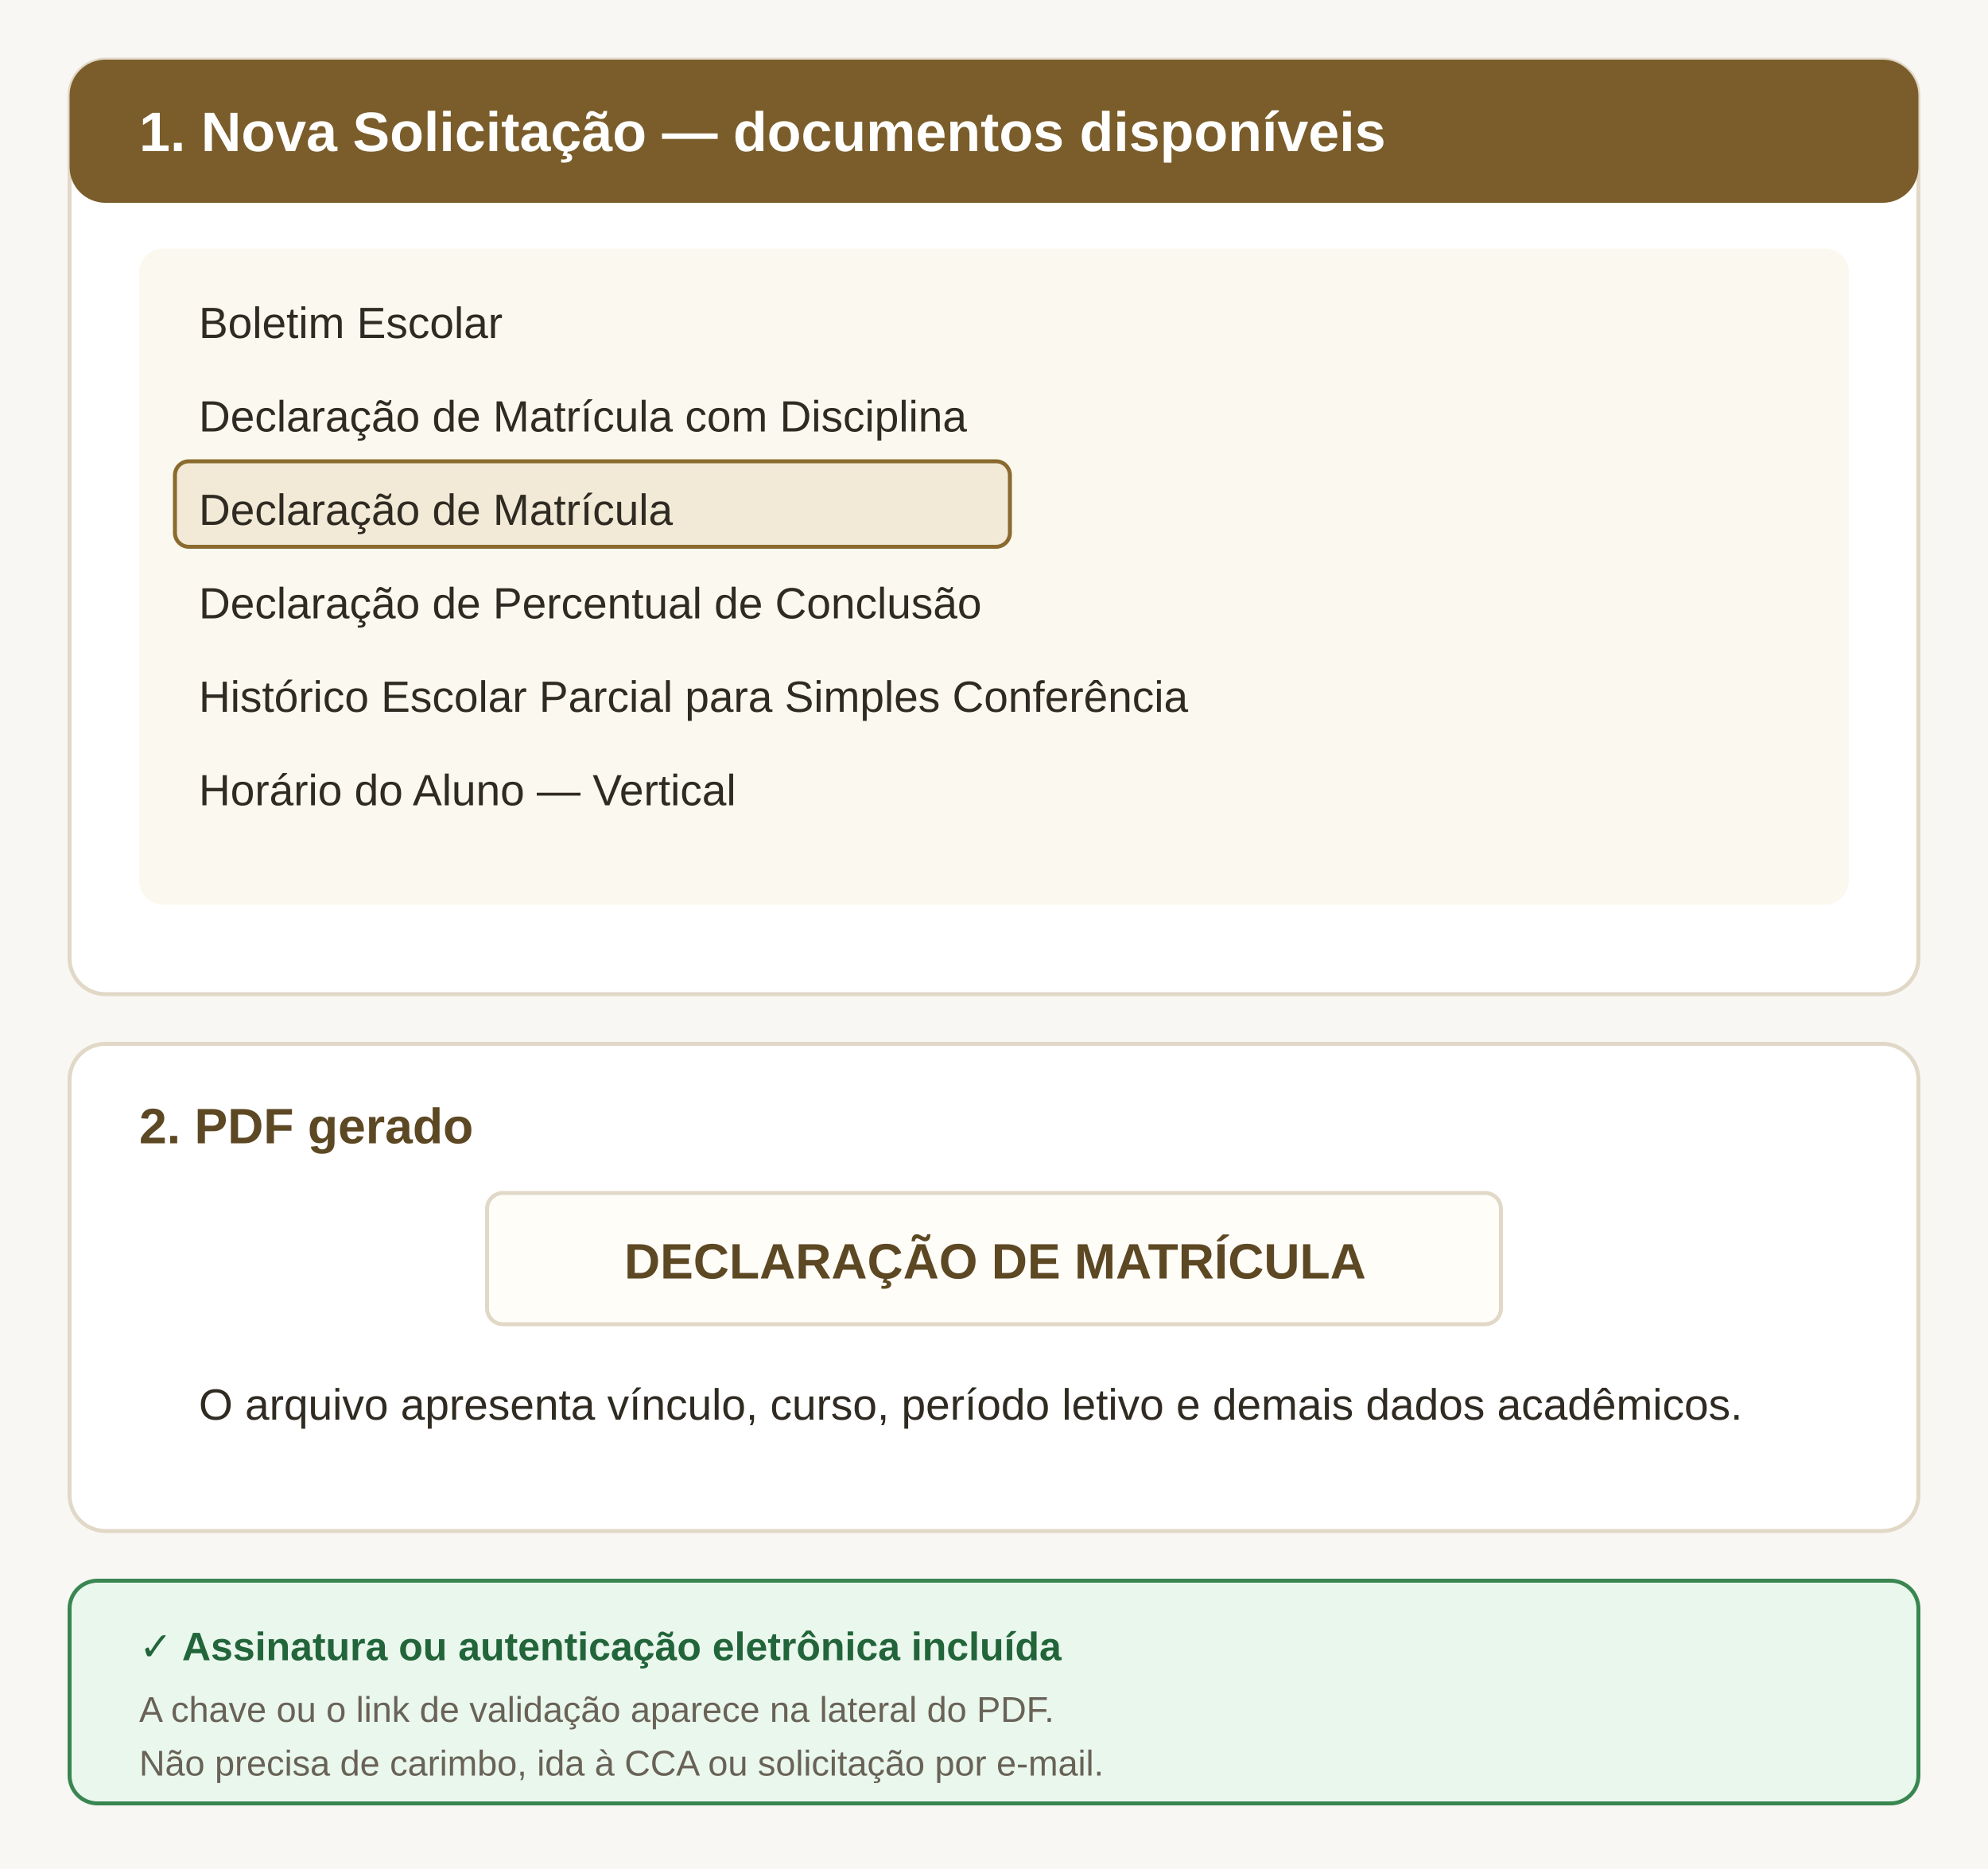
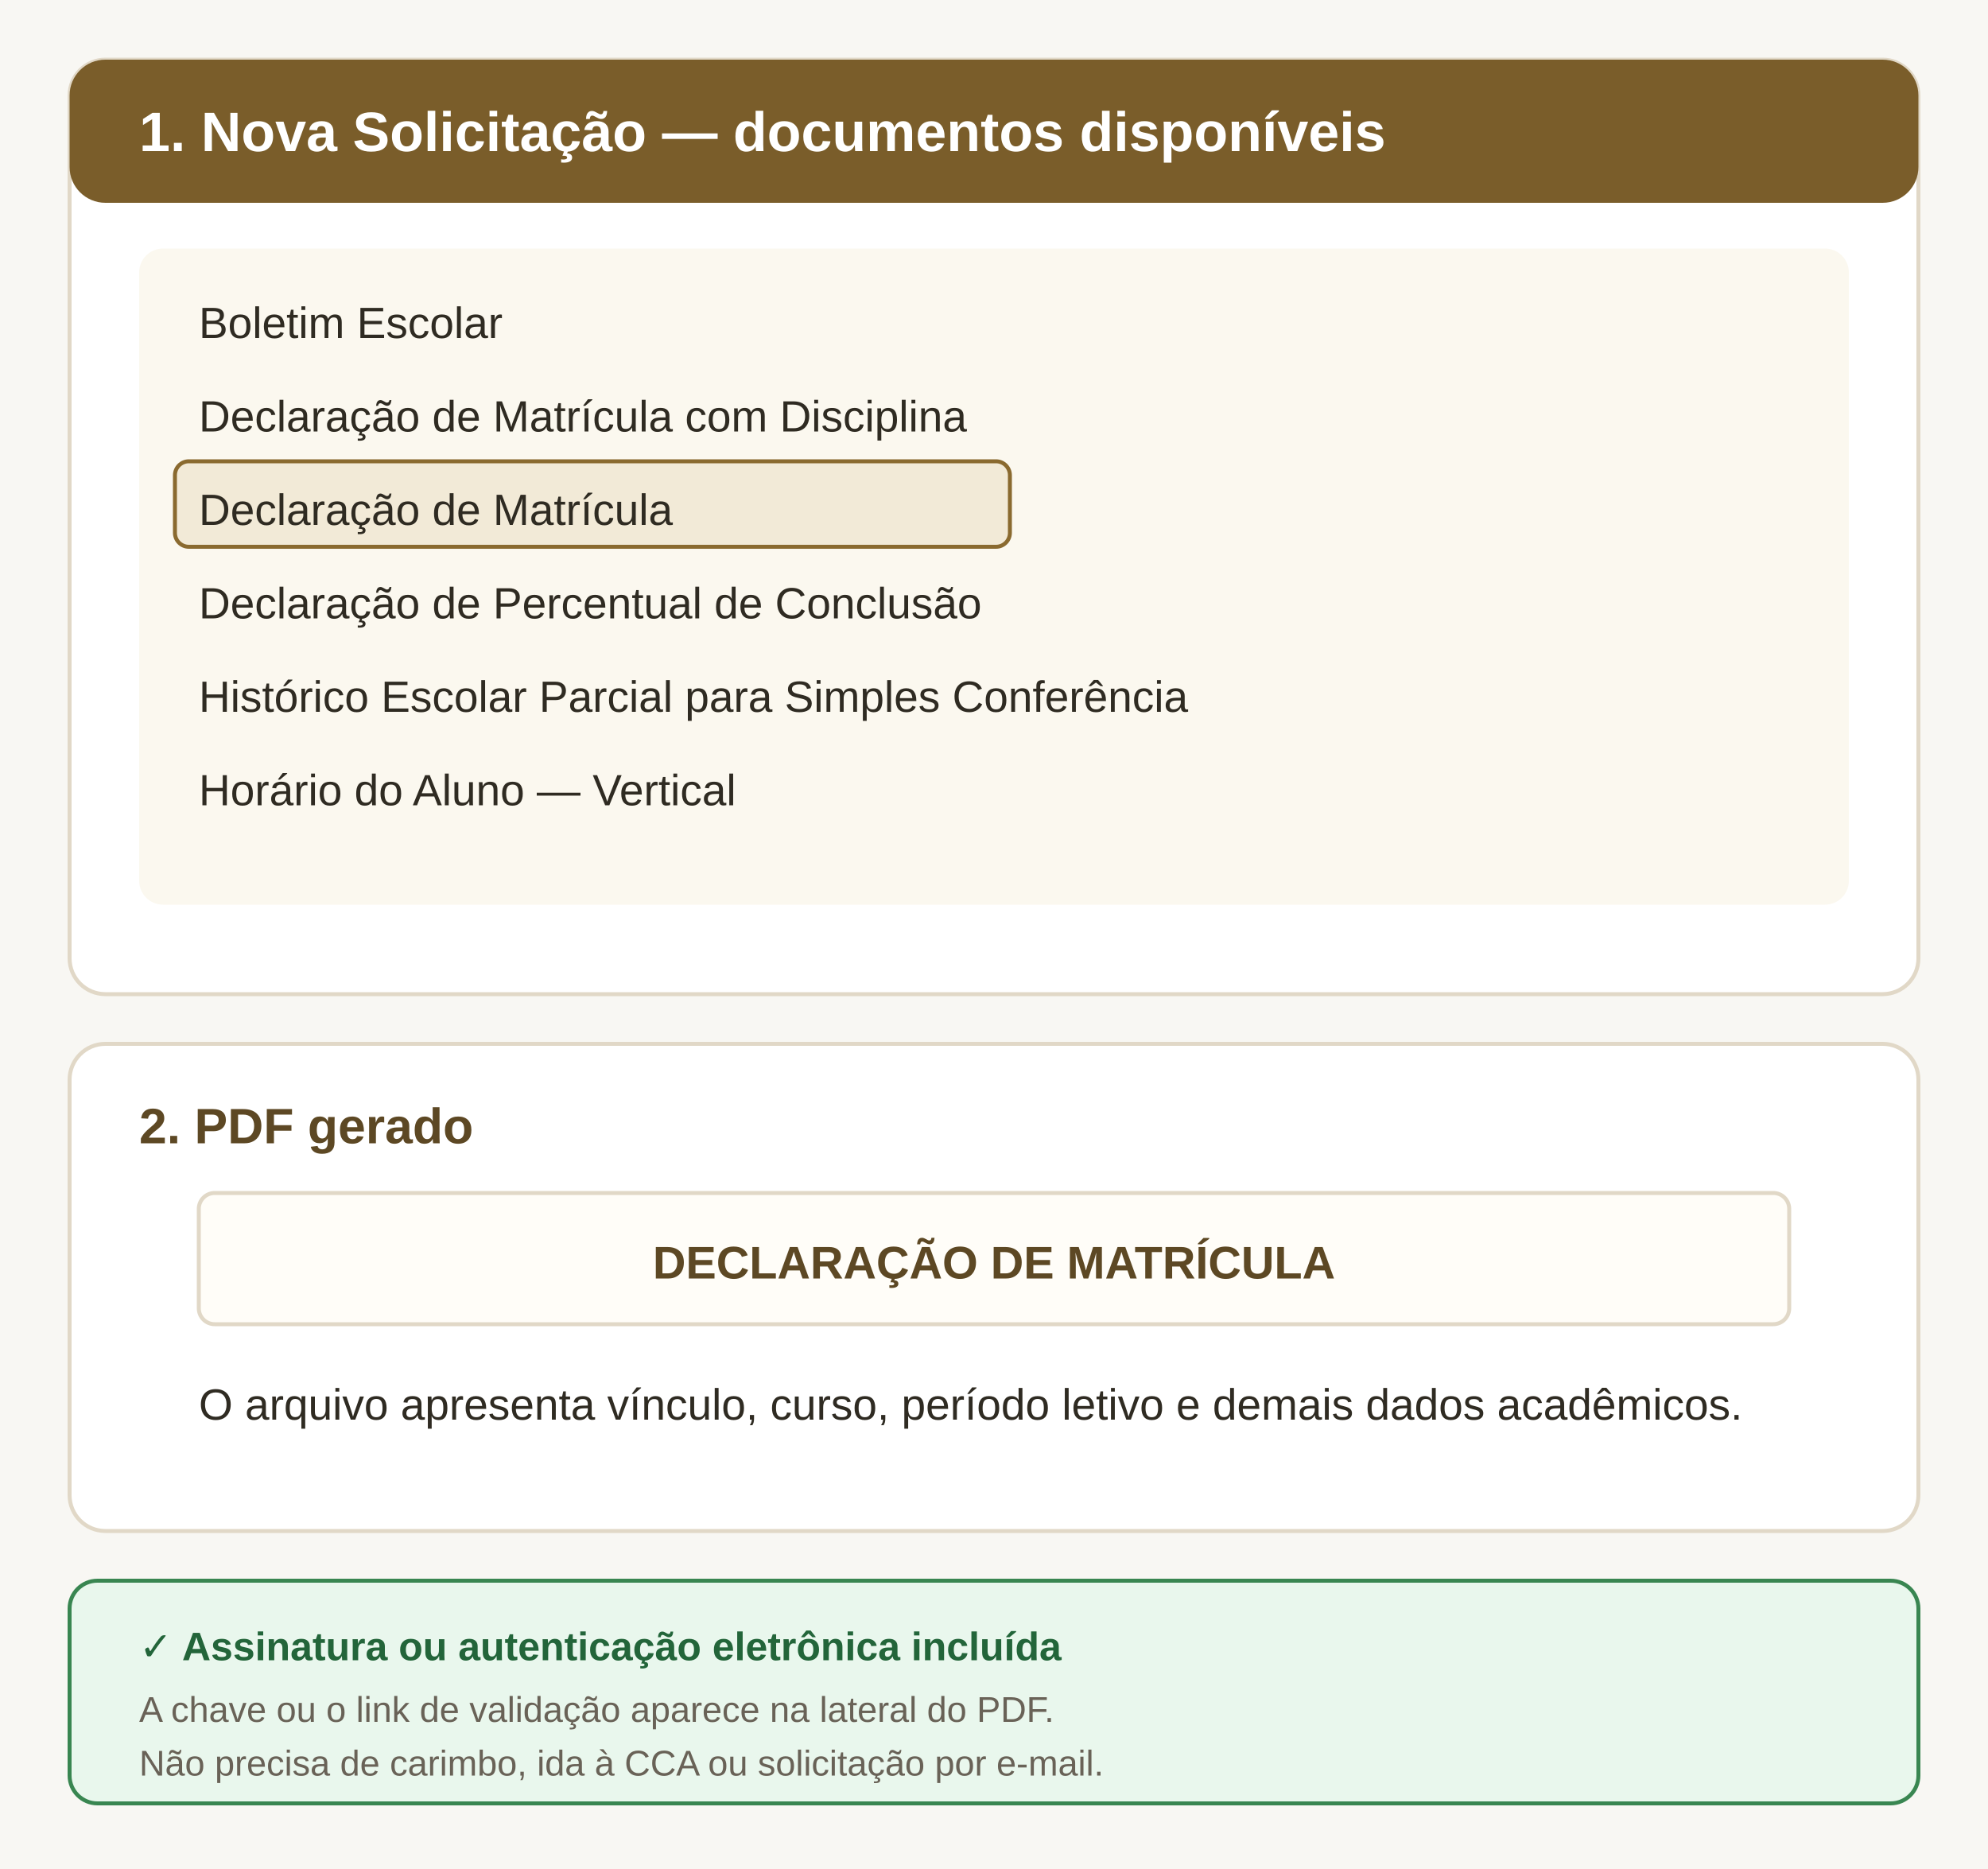
<svg xmlns="http://www.w3.org/2000/svg" width="1000" height="940" viewBox="0 0 1000 940" role="img" aria-labelledby="t d">
  <style>
- .bg{fill:#f8f7f3}.card{fill:#fff;stroke:#e1d8c7;stroke-width:2}.head{fill:#7a5d2a}.soft{fill:#fbf8ef}.selected{fill:#f2ead7;stroke:#8a6a2f;stroke-width:2}.titlebox{fill:#fffdf8;stroke:#e1d8c7;stroke-width:2}.green{fill:#e9f7ed;stroke:#398651;stroke-width:2}.h{font:700 28px Arial,sans-serif;fill:#fff}.t{font:700 25px Arial,sans-serif;fill:#5d4824}.b{font:22px Arial,sans-serif;fill:#2f2b22}.s{font:18px Arial,sans-serif;fill:#696257}.ok{font:700 20px Arial,sans-serif;fill:#23653a}
+ .bg{fill:#f8f7f3}.card{fill:#fff;stroke:#e1d8c7;stroke-width:2}.head{fill:#7a5d2a}.soft{fill:#fbf8ef}.selected{fill:#f2ead7;stroke:#8a6a2f;stroke-width:2}.titlebox{fill:#fffdf8;stroke:#e1d8c7;stroke-width:2}.green{fill:#e9f7ed;stroke:#398651;stroke-width:2}.h{font:700 28px Arial,sans-serif;fill:#fff}.t{font:700 25px Arial,sans-serif;fill:#5d4824}.docname{font:700 23px Arial,sans-serif;fill:#5d4824;text-anchor:middle}.b{font:22px Arial,sans-serif;fill:#2f2b22}.s{font:18px Arial,sans-serif;fill:#696257}.ok{font:700 20px Arial,sans-serif;fill:#23653a}
</style>
  <rect class="bg" width="1000" height="940" />
  <rect class="card" x="35" y="30" width="930" height="470" rx="18" />
  <rect class="head" x="35" y="30" width="930" height="72" rx="18" />
  <text class="h" x="70" y="76">1. Nova Solicitação — documentos disponíveis</text>
  <rect class="soft" x="70" y="125" width="860" height="330" rx="12" />
  <text class="b" x="100" y="170">Boletim Escolar</text>
  <text class="b" x="100" y="217">Declaração de Matrícula com Disciplina</text>
  <rect class="selected" x="88" y="232" width="420" height="43" rx="7" />
  <text class="b" x="100" y="264">Declaração de Matrícula</text>
  <text class="b" x="100" y="311">Declaração de Percentual de Conclusão</text>
  <text class="b" x="100" y="358">Histórico Escolar Parcial para Simples Conferência</text>
  <text class="b" x="100" y="405">Horário do Aluno — Vertical</text>
  <rect class="card" x="35" y="525" width="930" height="245" rx="18" />
  <text class="t" x="70" y="575">2. PDF gerado</text>
-   <rect class="titlebox" x="245" y="600" width="510" height="66" rx="8" />
-   <text class="t" x="314" y="643">DECLARAÇÃO DE MATRÍCULA</text>
+   <rect class="titlebox" x="100" y="600" width="800" height="66" rx="8" />
+   <text class="docname" x="500" y="643">DECLARAÇÃO DE MATRÍCULA</text>
  <text class="b" x="100" y="714">O arquivo apresenta vínculo, curso, período letivo e demais dados acadêmicos.</text>
  <rect class="green" x="35" y="795" width="930" height="112" rx="14" />
  <text class="ok" x="70" y="835">✓ Assinatura ou autenticação eletrônica incluída</text>
  <text class="s" x="70" y="866">A chave ou o link de validação aparece na lateral do PDF.</text>
  <text class="s" x="70" y="893">Não precisa de carimbo, ida à CCA ou solicitação por e-mail.</text>
</svg>
